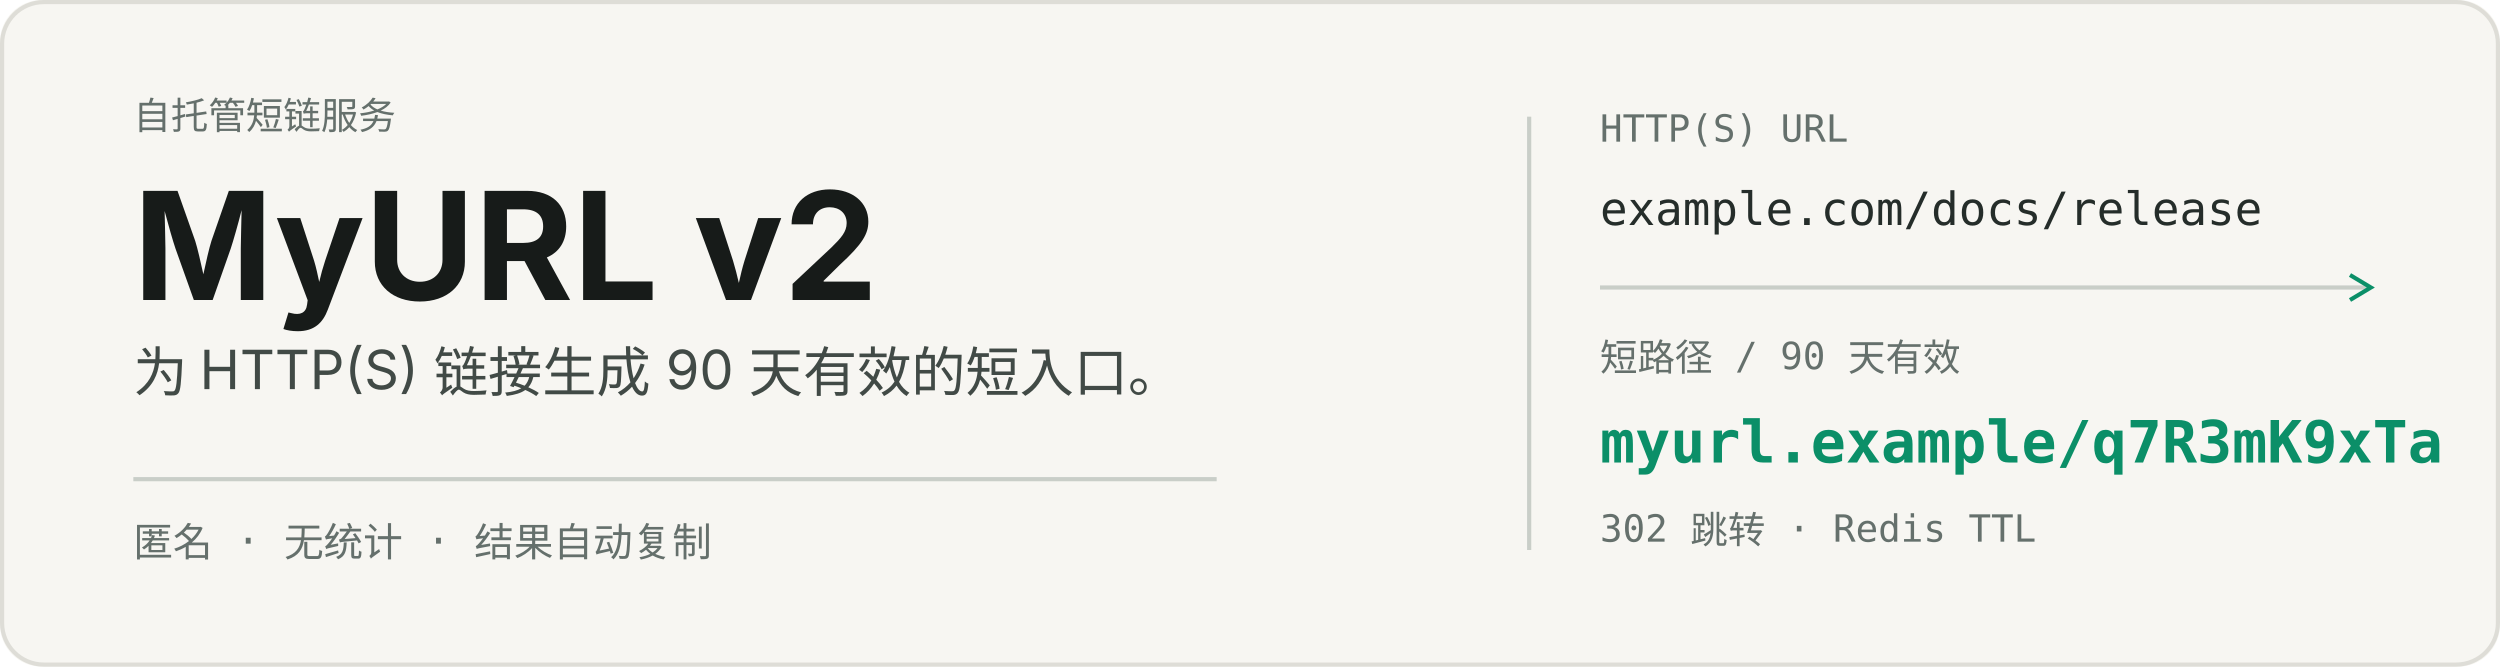
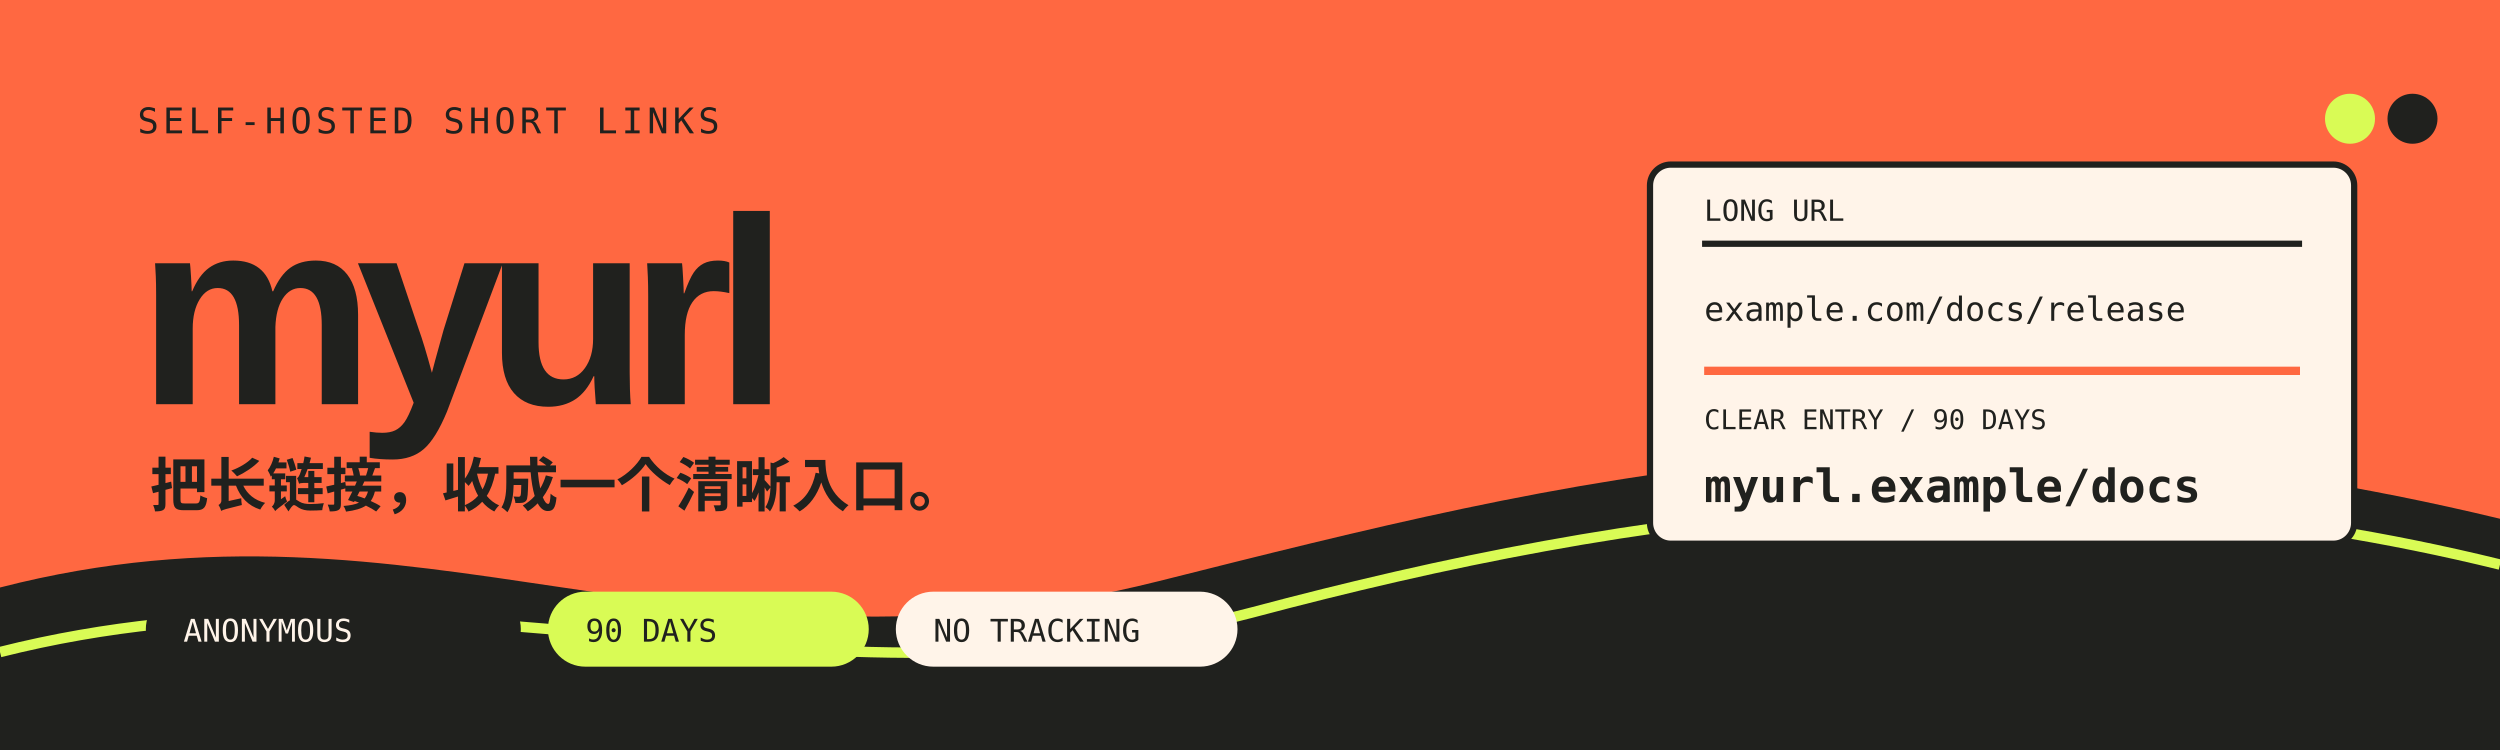
- <svg xmlns="http://www.w3.org/2000/svg" width="1200" height="320" viewBox="0 0 1200 320" role="img" aria-labelledby="title desc">
-   <rect width="1200" height="320" rx="20" fill="#f7f6f2" />
-   <rect x="1" y="1" width="1198" height="318" rx="20" fill="none" stroke="#deddd7" stroke-width="2" />
-   <g id="title-block" transform="translate(64 62)">
-     <text x="0" y="0" fill="#65706c" font-family="ui-monospace, SFMono-Regular, Menlo, monospace" font-size="18">自托管短链服务</text>
-     <text x="0" y="82" fill="#171b19" font-family="-apple-system, BlinkMacSystemFont, 'Segoe UI', 'PingFang SC', sans-serif" font-size="72" font-weight="700">MyURL v2</text>
-     <text x="0" y="126" fill="#414a46" font-family="-apple-system, BlinkMacSystemFont, 'Segoe UI', 'PingFang SC', sans-serif" font-size="26">为 HTTP(S) 链接生成 90 天有效的短入口。</text>
-     <path d="M0 168H520" stroke="#c9cec8" stroke-width="2" />
-     <text x="0" y="205" fill="#65706c" font-family="ui-monospace, SFMono-Regular, Menlo, monospace" font-size="19">匿名 · 无统计 · 结果自动复制</text>
+ <svg xmlns="http://www.w3.org/2000/svg" width="1200" height="360" viewBox="0 0 1200 360" role="img" aria-labelledby="title desc">
+   <rect width="1200" height="360" fill="#ff6841" />
+   <path d="M0 282C202 230 333 335 556 279C755 229 930 184 1200 249V360H0Z" fill="#20211e" />
+   <path d="M0 313C206 261 388 350 601 294C785 245 980 217 1200 271" fill="none" stroke="#d9fb55" stroke-width="5" />
+   <g transform="translate(66 64)">
+     <text x="0" y="0" fill="#20211e" font-family="ui-monospace, SFMono-Regular, Menlo, Monaco, Consolas, monospace" font-size="17" letter-spacing="2">SELF-HOSTED SHORT LINKS</text>
+     <text x="0" y="130" fill="#20211e" font-family="Arial Black, Arial, sans-serif" font-size="128" font-weight="900" letter-spacing="-9">myurl</text>
+     <text x="6" y="179" fill="#20211e" font-family="Arial, 'PingFang SC', sans-serif" font-size="28" font-weight="700">把长链接，收成一个清晰入口。</text>
+     <g transform="translate(4 220)">
+       <rect width="180" height="36" rx="18" fill="#20211e" />
+       <text x="18" y="24" fill="#fff4e9" font-family="ui-monospace, SFMono-Regular, Menlo, monospace" font-size="15">ANONYMOUS</text>
+       <rect x="193" width="154" height="36" rx="18" fill="#d9fb55" />
+       <text x="211" y="24" fill="#20211e" font-family="ui-monospace, SFMono-Regular, Menlo, monospace" font-size="15">90 DAYS</text>
+       <rect x="360" width="164" height="36" rx="18" fill="#fff4e9" />
+       <text x="378" y="24" fill="#20211e" font-family="ui-monospace, SFMono-Regular, Menlo, monospace" font-size="15">NO TRACKING</text>
+     </g>
  </g>
-   <g id="url-specimen" transform="translate(734 56)">
-     <path d="M0 0V208" stroke="#c9cec8" stroke-width="2" />
-     <text x="34" y="12" fill="#65706c" font-family="ui-monospace, SFMono-Regular, Menlo, monospace" font-size="18">HTTP(S) URL</text>
-     <text x="34" y="52" fill="#252d2a" font-family="ui-monospace, SFMono-Regular, Menlo, monospace" font-size="22">example.com/docs/release</text>
-     <path d="M34 82H402" stroke="#c9cec8" stroke-width="2" />
-     <path d="m394 76 10 6-10 6" fill="none" stroke="#0b8f68" stroke-width="2" />
-     <text x="34" y="122" fill="#65706c" font-family="ui-monospace, SFMono-Regular, Menlo, monospace" font-size="18">短路径 / 90 天有效</text>
-     <text x="34" y="166" fill="#0b8f68" font-family="ui-monospace, SFMono-Regular, Menlo, monospace" font-size="28" font-weight="700">myurl.example/q7R3mK9xTa</text>
-     <text x="34" y="204" fill="#65706c" font-family="ui-monospace, SFMono-Regular, Menlo, monospace" font-size="18">302 跳转 · Redis TTL</text>
+   <g transform="translate(792 79)">
+     <rect width="338" height="182" rx="10" fill="#fff4e9" stroke="#20211e" stroke-width="3" />
+     <path d="M25 38H313" stroke="#20211e" stroke-width="3" />
+     <text x="26" y="27" fill="#20211e" font-family="ui-monospace, SFMono-Regular, Menlo, monospace" font-size="14">LONG URL</text>
+     <text x="26" y="75" fill="#20211e" font-family="ui-monospace, SFMono-Regular, Menlo, monospace" font-size="16">example.com/docs/release</text>
+     <path d="M26 99H312" stroke="#ff6841" stroke-width="4" />
+     <text x="26" y="127" fill="#20211e" font-family="ui-monospace, SFMono-Regular, Menlo, monospace" font-size="13">CLEAR ENTRY / 90 DAYS</text>
+     <text x="26" y="162" fill="#20211e" font-family="ui-monospace, SFMono-Regular, Menlo, monospace" font-size="22" font-weight="700">myurl.example/docs</text>
  </g>
+   <circle cx="1128" cy="57" r="12" fill="#d9fb55" />
+   <circle cx="1158" cy="57" r="12" fill="#20211e" />
</svg>
